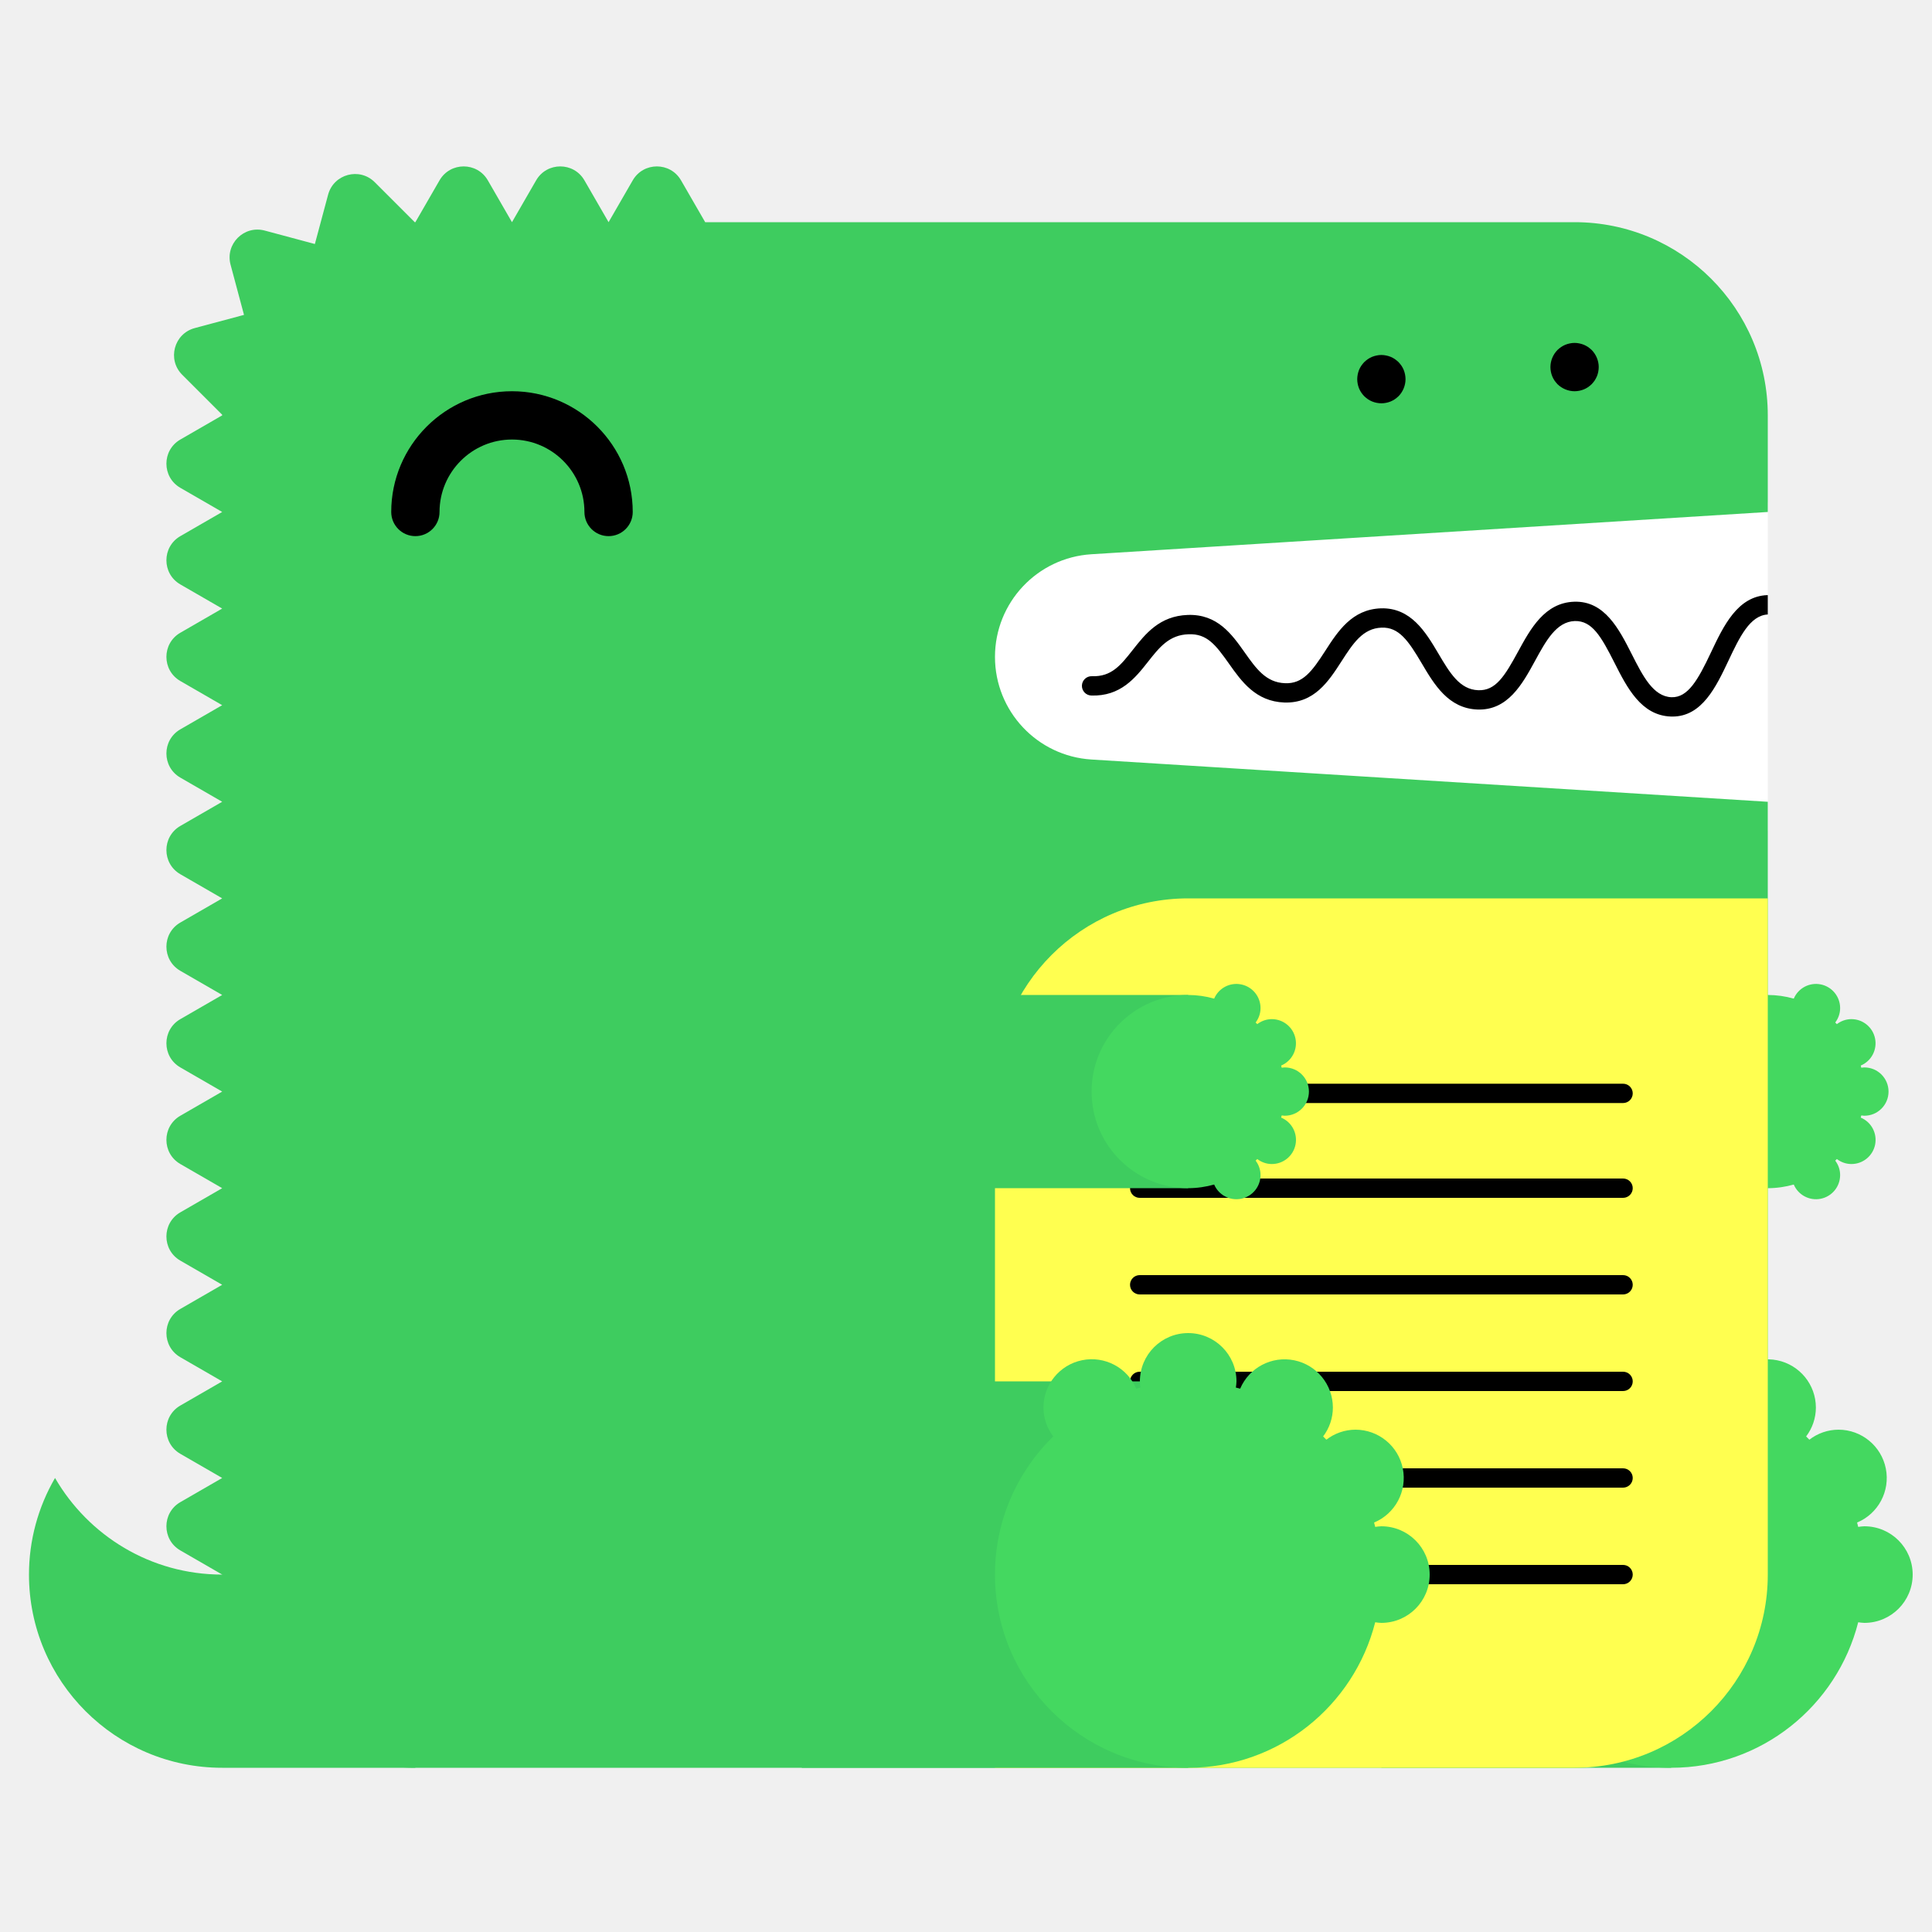
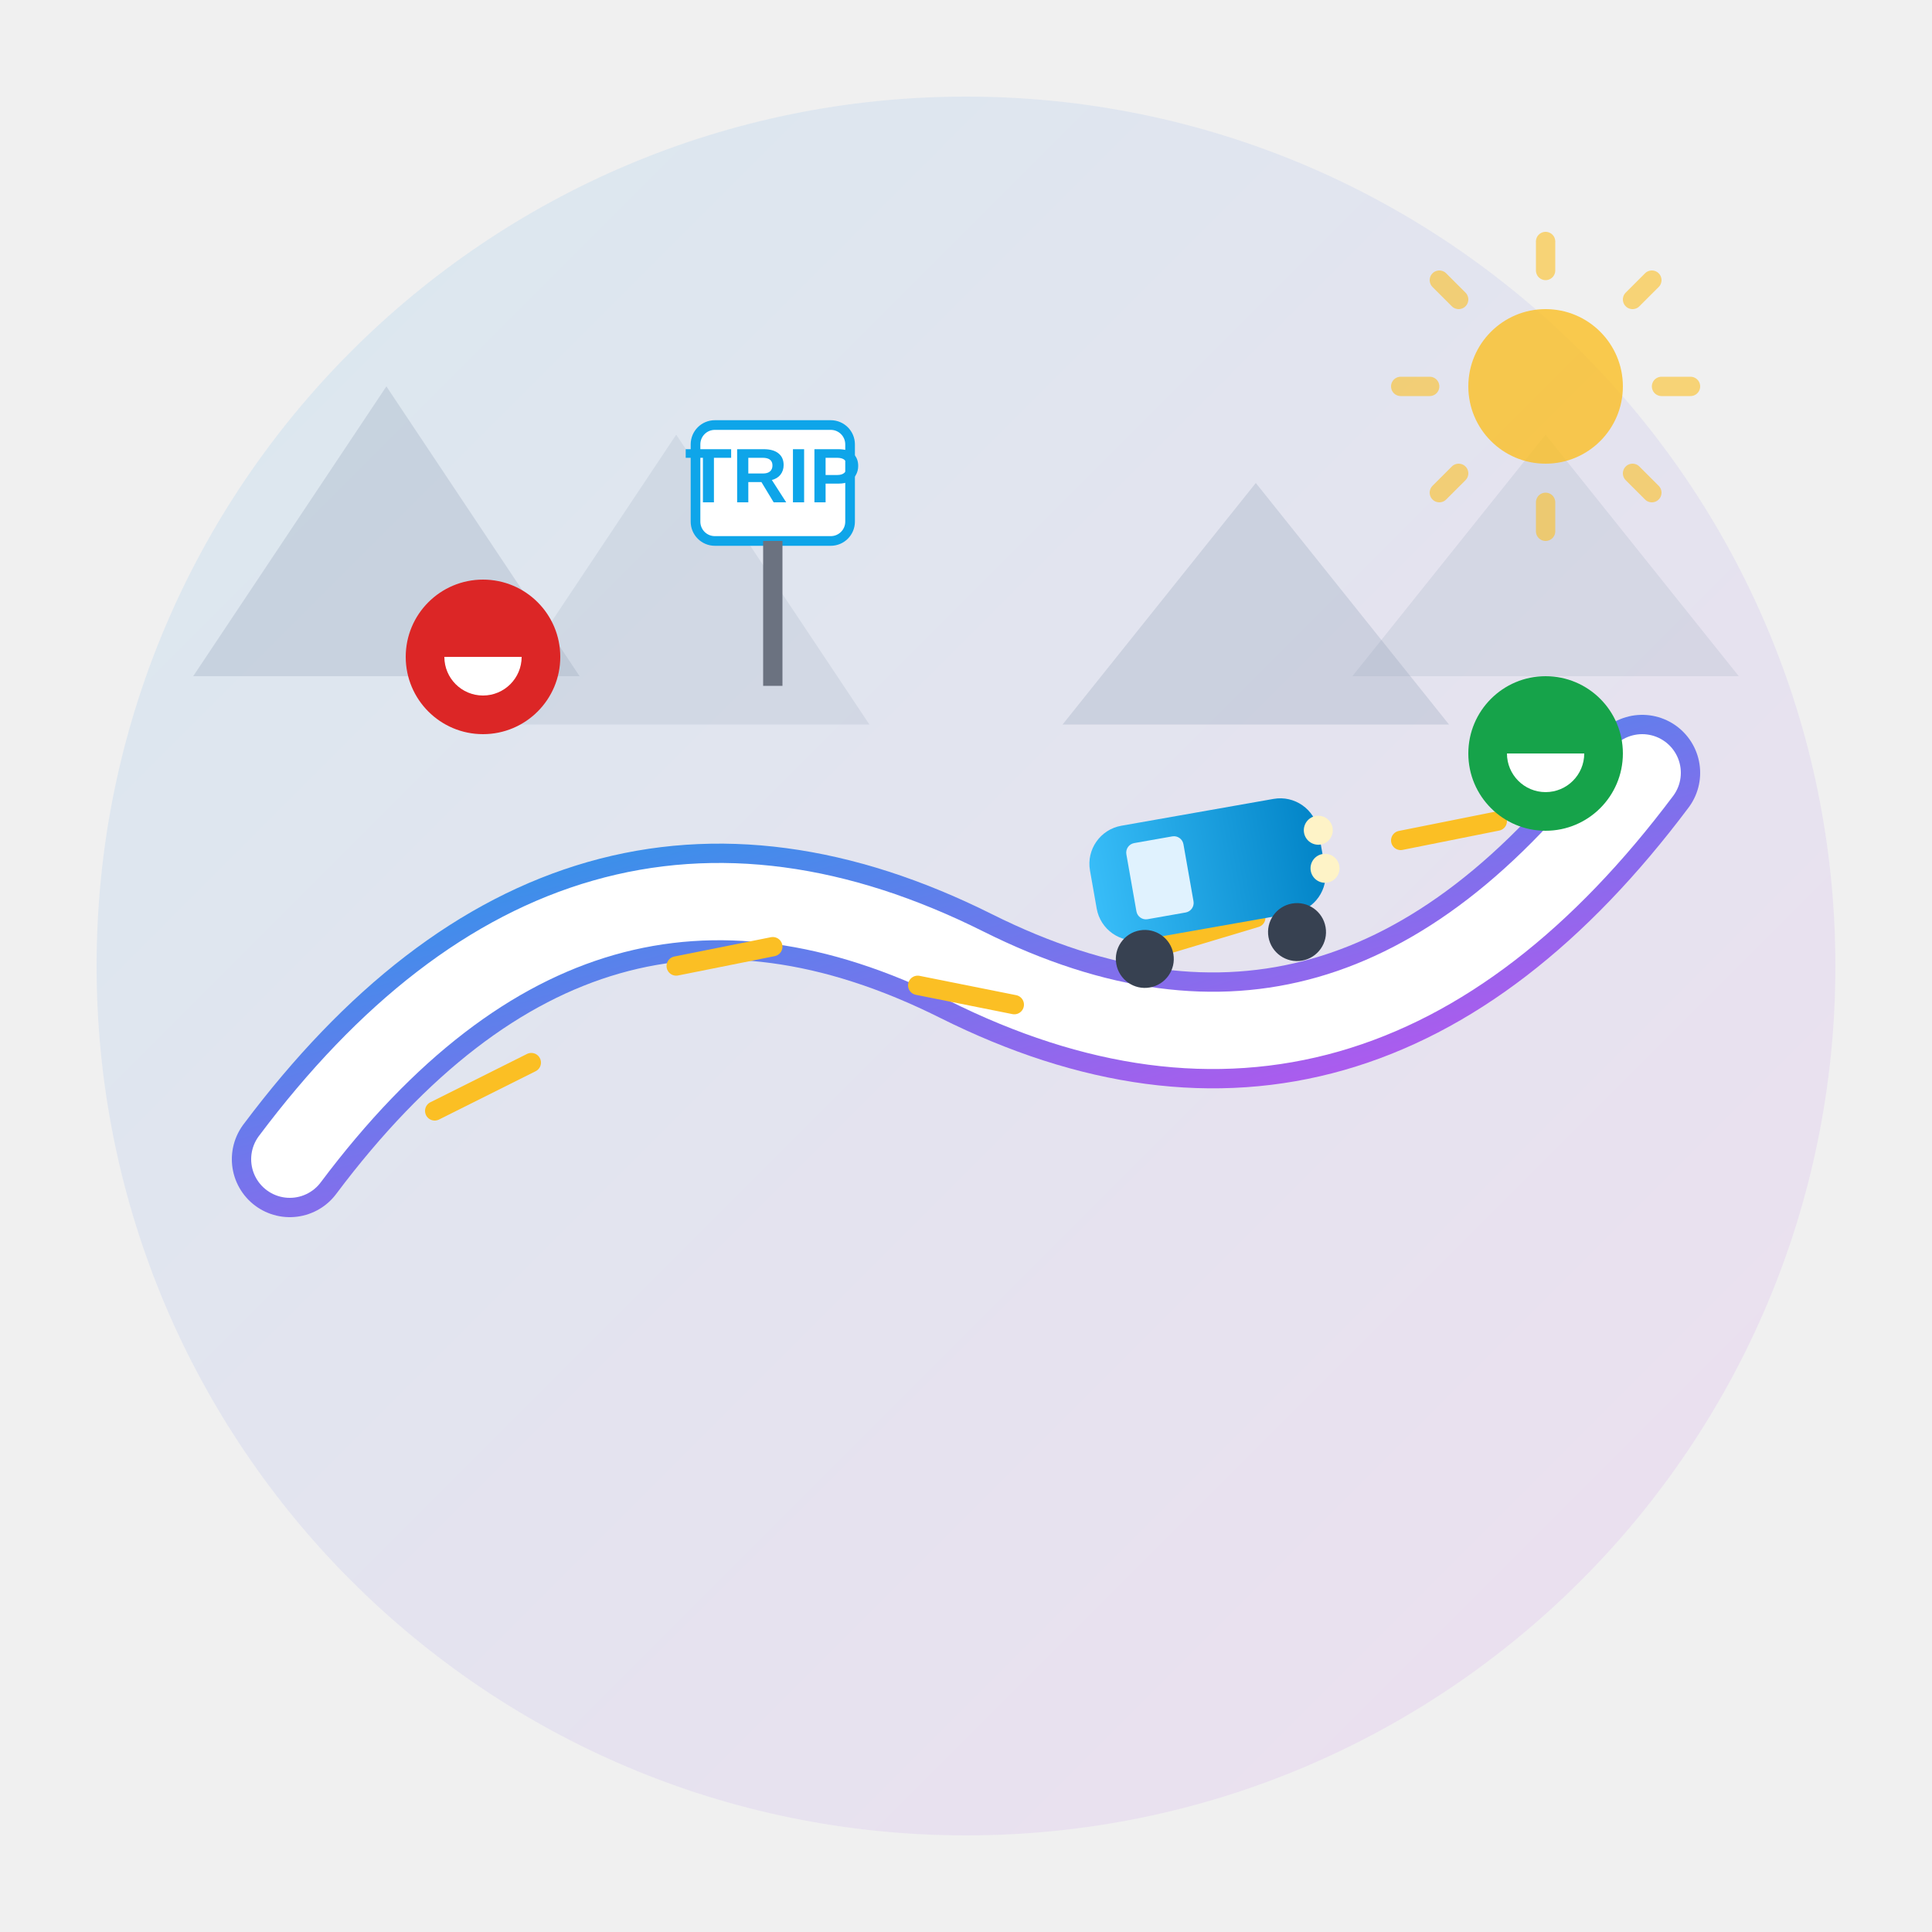
<svg xmlns="http://www.w3.org/2000/svg" width="200" height="200" viewBox="0 0 200 200">
-   <g fill="none" fill-rule="evenodd">
-     <path fill="#FFF" d="M99 52h84v34H99z" />
-     <path d="M23 163c-7.398 0-13.843-4.027-17.303-10A19.886 19.886 0 0 0 3 163c0 11.046 8.954 20 20 20h20v-20H23z" fill="#3ECC5F" />
-     <path d="M112.98 57.376L183 53V43c0-11.046-8.954-20-20-20H73l-2.5-4.33c-1.112-1.925-3.889-1.925-5 0L63 23l-2.5-4.33c-1.111-1.925-3.889-1.925-5 0L53 23l-2.5-4.33c-1.111-1.925-3.889-1.925-5 0L43 23c-.022 0-.042.003-.065.003l-4.142-4.141c-1.57-1.571-4.252-.853-4.828 1.294l-1.369 5.104-5.192-1.392c-2.148-.575-4.111 1.389-3.535 3.536l1.39 5.193-5.102 1.367c-2.148.576-2.867 3.259-1.296 4.83l4.142 4.142c0 .021-.003.042-.003.064l-4.33 2.5c-1.925 1.111-1.925 3.889 0 5L23 53l-4.33 2.5c-1.925 1.111-1.925 3.889 0 5L23 63l-4.33 2.5c-1.925 1.111-1.925 3.889 0 5L23 73l-4.33 2.5c-1.925 1.111-1.925 3.889 0 5L23 83l-4.33 2.5c-1.925 1.111-1.925 3.889 0 5L23 93l-4.33 2.5c-1.925 1.111-1.925 3.889 0 5L23 103l-4.33 2.5c-1.925 1.111-1.925 3.889 0 5L23 113l-4.33 2.5c-1.925 1.111-1.925 3.889 0 5L23 123l-4.33 2.5c-1.925 1.111-1.925 3.889 0 5L23 133l-4.33 2.5c-1.925 1.111-1.925 3.889 0 5L23 143l-4.33 2.5c-1.925 1.111-1.925 3.889 0 5L23 153l-4.33 2.5c-1.925 1.111-1.925 3.889 0 5L23 163c0 11.046 8.954 20 20 20h120c11.046 0 20-8.954 20-20V83l-70.02-4.376A10.645 10.645 0 0 1 103 68c0-5.621 4.37-10.273 9.98-10.624" fill="#3ECC5F" />
-     <path fill="#3ECC5F" d="M143 183h30v-40h-30z" />
-     <path d="M193 158c-.219 0-.428.037-.639.064-.038-.15-.074-.301-.116-.451A5 5 0 0 0 190.32 148a4.96 4.96 0 0 0-3.016 1.036 26.531 26.531 0 0 0-.335-.336 4.955 4.955 0 0 0 1.011-2.987 5 5 0 0 0-9.599-1.959c-.148-.042-.297-.077-.445-.115.027-.211.064-.42.064-.639a5 5 0 0 0-5-5 5 5 0 0 0-5 5c0 .219.037.428.064.639-.148.038-.297.073-.445.115a4.998 4.998 0 0 0-9.599 1.959c0 1.125.384 2.151 1.011 2.987-3.717 3.632-6.031 8.693-6.031 14.3 0 11.046 8.954 20 20 20 9.339 0 17.16-6.41 19.361-15.064.211.027.42.064.639.064a5 5 0 0 0 5-5 5 5 0 0 0-5-5" fill="#44D860" />
-     <path fill="#3ECC5F" d="M153 123h30v-20h-30z" />
-     <path d="M193 115.5a2.5 2.5 0 1 0 0-5c-.109 0-.214.019-.319.032-.02-.075-.037-.15-.058-.225a2.501 2.501 0 0 0-.963-4.807c-.569 0-1.088.197-1.508.518a6.653 6.653 0 0 0-.168-.168c.314-.417.506-.931.506-1.494a2.5 2.5 0 0 0-4.8-.979A9.987 9.987 0 0 0 183 103c-5.522 0-10 4.478-10 10s4.478 10 10 10c.934 0 1.833-.138 2.69-.377a2.5 2.5 0 0 0 4.8-.979c0-.563-.192-1.077-.506-1.494.057-.055.113-.111.168-.168.42.321.939.518 1.508.518a2.5 2.5 0 0 0 .963-4.807c.021-.074.038-.15.058-.225.105.013.21.032.319.032" fill="#44D860" />
-     <path d="M63 55.5a2.5 2.5 0 0 1-2.5-2.5c0-4.136-3.364-7.5-7.5-7.5s-7.5 3.364-7.5 7.5a2.5 2.5 0 1 1-5 0c0-6.893 5.607-12.5 12.5-12.5S65.5 46.107 65.5 53a2.5 2.5 0 0 1-2.5 2.5" fill="#000" />
-     <path d="M103 183h60c11.046 0 20-8.954 20-20V93h-60c-11.046 0-20 8.954-20 20v70z" fill="#FFFF50" />
-     <path d="M168.02 124h-50.04a1 1 0 1 1 0-2h50.04a1 1 0 1 1 0 2m0 20h-50.04a1 1 0 1 1 0-2h50.04a1 1 0 1 1 0 2m0 20h-50.04a1 1 0 1 1 0-2h50.04a1 1 0 1 1 0 2m0-49.814h-50.04a1 1 0 1 1 0-2h50.04a1 1 0 1 1 0 2m0 19.814h-50.04a1 1 0 1 1 0-2h50.04a1 1 0 1 1 0 2m0 20h-50.04a1 1 0 1 1 0-2h50.04a1 1 0 1 1 0 2M183 61.611c-.012 0-.022-.006-.034-.005-3.09.105-4.552 3.196-5.842 5.923-1.346 2.85-2.387 4.703-4.093 4.647-1.889-.068-2.969-2.202-4.113-4.46-1.314-2.594-2.814-5.536-5.963-5.426-3.046.104-4.513 2.794-5.807 5.167-1.377 2.528-2.314 4.065-4.121 3.994-1.927-.07-2.951-1.805-4.136-3.813-1.321-2.236-2.848-4.75-5.936-4.664-2.994.103-4.465 2.385-5.763 4.4-1.373 2.13-2.335 3.428-4.165 3.351-1.973-.07-2.992-1.51-4.171-3.177-1.324-1.873-2.816-3.993-5.895-3.89-2.928.1-4.399 1.97-5.696 3.618-1.232 1.564-2.194 2.802-4.229 2.724a1 1 0 0 0-.072 2c3.017.101 4.545-1.8 5.872-3.487 1.177-1.496 2.193-2.787 4.193-2.855 1.926-.082 2.829 1.115 4.195 3.045 1.297 1.834 2.769 3.914 5.731 4.021 3.103.104 4.596-2.215 5.918-4.267 1.182-1.834 2.202-3.417 4.15-3.484 1.793-.067 2.769 1.35 4.145 3.681 1.297 2.197 2.766 4.686 5.787 4.796 3.125.108 4.634-2.62 5.949-5.035 1.139-2.088 2.214-4.06 4.119-4.126 1.793-.042 2.728 1.595 4.111 4.33 1.292 2.553 2.757 5.445 5.825 5.556l.169.003c3.064 0 4.518-3.075 5.805-5.794 1.139-2.41 2.217-4.68 4.067-4.773v-2z" fill="#000" />
-     <path fill="#3ECC5F" d="M83 183h40v-40H83z" />
-     <path d="M143 158c-.219 0-.428.037-.639.064-.038-.15-.074-.301-.116-.451A5 5 0 0 0 140.32 148a4.96 4.96 0 0 0-3.016 1.036 26.531 26.531 0 0 0-.335-.336 4.955 4.955 0 0 0 1.011-2.987 5 5 0 0 0-9.599-1.959c-.148-.042-.297-.077-.445-.115.027-.211.064-.42.064-.639a5 5 0 0 0-5-5 5 5 0 0 0-5 5c0 .219.037.428.064.639-.148.038-.297.073-.445.115a4.998 4.998 0 0 0-9.599 1.959c0 1.125.384 2.151 1.011 2.987-3.717 3.632-6.031 8.693-6.031 14.3 0 11.046 8.954 20 20 20 9.339 0 17.16-6.41 19.361-15.064.211.027.42.064.639.064a5 5 0 0 0 5-5 5 5 0 0 0-5-5" fill="#44D860" />
-     <path fill="#3ECC5F" d="M83 123h40v-20H83z" />
-     <path d="M133 115.5a2.5 2.5 0 1 0 0-5c-.109 0-.214.019-.319.032-.02-.075-.037-.15-.058-.225a2.501 2.501 0 0 0-.963-4.807c-.569 0-1.088.197-1.508.518a6.653 6.653 0 0 0-.168-.168c.314-.417.506-.931.506-1.494a2.5 2.5 0 0 0-4.8-.979A9.987 9.987 0 0 0 123 103c-5.522 0-10 4.478-10 10s4.478 10 10 10c.934 0 1.833-.138 2.69-.377a2.5 2.5 0 0 0 4.8-.979c0-.563-.192-1.077-.506-1.494.057-.055.113-.111.168-.168.42.321.939.518 1.508.518a2.5 2.5 0 0 0 .963-4.807c.021-.074.038-.15.058-.225.105.013.21.032.319.032" fill="#44D860" />
-     <path d="M143 41.75c-.16 0-.33-.02-.49-.05a2.52 2.52 0 0 1-.47-.14c-.15-.06-.29-.14-.431-.23-.13-.09-.259-.2-.38-.31-.109-.12-.219-.24-.309-.38s-.17-.28-.231-.43a2.619 2.619 0 0 1-.189-.96c0-.16.02-.33.05-.49.03-.16.08-.31.139-.47.061-.15.141-.29.231-.43.09-.13.2-.26.309-.38.121-.11.25-.22.38-.31.141-.09.281-.17.431-.23.149-.06.31-.11.47-.14.32-.07.65-.07.98 0 .159.03.32.08.47.14.149.06.29.14.43.23.13.09.259.2.38.31.11.12.22.25.31.38.09.14.17.28.23.43.06.16.11.31.14.47.029.16.05.33.05.49 0 .66-.271 1.31-.73 1.77-.121.11-.25.22-.38.31-.14.09-.281.17-.43.23a2.565 2.565 0 0 1-.96.19m20-1.25c-.66 0-1.3-.27-1.771-.73a3.802 3.802 0 0 1-.309-.38c-.09-.14-.17-.28-.231-.43a2.619 2.619 0 0 1-.189-.96c0-.66.27-1.3.729-1.77.121-.11.25-.22.38-.31.141-.09.281-.17.431-.23.149-.06.31-.11.47-.14.32-.07.66-.07.98 0 .159.03.32.08.47.14.149.06.29.14.43.23.13.09.259.2.38.31.459.47.73 1.11.73 1.77 0 .16-.021.33-.05.49-.03.16-.08.32-.14.47-.07.15-.14.29-.23.43-.09.13-.2.26-.31.38-.121.11-.25.22-.38.31-.14.09-.281.17-.43.23a2.565 2.565 0 0 1-.96.19" fill="#000" />
+   <defs>
+     <linearGradient id="roadGradient" x1="0%" y1="0%" x2="100%" y2="100%">
+       <stop offset="0%" style="stop-color:#0ea5e9;stop-opacity:1" />
+       <stop offset="100%" style="stop-color:#d946ef;stop-opacity:1" />
+     </linearGradient>
+     <linearGradient id="carGradient" x1="0%" y1="0%" x2="100%" y2="0%">
+       <stop offset="0%" style="stop-color:#38bdf8;stop-opacity:1" />
+       <stop offset="100%" style="stop-color:#0284c7;stop-opacity:1" />
+     </linearGradient>
+   </defs>
+   <circle cx="100" cy="100" r="90" fill="url(#roadGradient)" opacity="0.1" />
+   <path d="M 30 120 Q 60 80, 100 100 T 170 80" stroke="url(#roadGradient)" stroke-width="12" fill="none" stroke-linecap="round" />
+   <path d="M 30 120 Q 60 80, 100 100 T 170 80" stroke="#ffffff" stroke-width="8" fill="none" stroke-linecap="round" />
+   <path d="M 45 115 L 55 110" stroke="#fbbf24" stroke-width="2" stroke-linecap="round" />
+   <path d="M 70 100 L 80 98" stroke="#fbbf24" stroke-width="2" stroke-linecap="round" />
+   <path d="M 95 102 L 105 104" stroke="#fbbf24" stroke-width="2" stroke-linecap="round" />
+   <path d="M 120 98 L 130 95" stroke="#fbbf24" stroke-width="2" stroke-linecap="round" />
+   <path d="M 145 87 L 155 85" stroke="#fbbf24" stroke-width="2" stroke-linecap="round" />
+   <g transform="translate(125, 90) rotate(-10)">
+     <rect x="-12" y="-6" width="24" height="12" rx="4" fill="url(#carGradient)" />
+     <rect x="-8" y="-4" width="6" height="8" rx="1" fill="#e0f2fe" />
+     <circle cx="-8" cy="8" r="3" fill="#374151" />
+     <circle cx="8" cy="8" r="3" fill="#374151" />
+     <circle cx="12" cy="-2" r="1.5" fill="#fef3c7" />
+     <circle cx="12" cy="2" r="1.5" fill="#fef3c7" />
+   </g>
+   <path d="M 20 70 L 40 40 L 60 70 Z" fill="#94a3b8" opacity="0.3" />
+   <path d="M 50 75 L 70 45 L 90 75 Z" fill="#94a3b8" opacity="0.2" />
+   <path d="M 110 75 L 130 50 L 150 75 Z" fill="#94a3b8" opacity="0.3" />
+   <path d="M 140 70 L 160 45 L 180 70 Z" fill="#94a3b8" opacity="0.2" />
+   <g transform="translate(50, 60)">
+     <circle cx="0" cy="8" r="8" fill="#dc2626" />
+     <circle cx="0" cy="8" r="4" fill="#ffffff" />
+     <path d="M 0 0 L -6 8 L 6 8 Z" fill="#dc2626" />
+   </g>
+   <g transform="translate(160, 70)">
+     <circle cx="0" cy="8" r="8" fill="#16a34a" />
+     <circle cx="0" cy="8" r="4" fill="#ffffff" />
+     <path d="M 0 0 L -6 8 L 6 8 Z" fill="#16a34a" />
+   </g>
+   <g transform="translate(80, 50)">
+     <rect x="-8" y="-6" width="16" height="12" rx="2" fill="#ffffff" stroke="#0ea5e9" stroke-width="1" />
+     <text x="0" y="2" text-anchor="middle" font-family="Arial" font-size="8" fill="#0ea5e9" font-weight="bold">TRIP</text>
+     <rect x="-1" y="6" width="2" height="15" fill="#6b7280" />
+   </g>
+   <circle cx="160" cy="40" r="8" fill="#fbbf24" opacity="0.8" />
+   <g transform="translate(160, 40)" opacity="0.6">
+     <line x1="-15" y1="0" x2="-12" y2="0" stroke="#fbbf24" stroke-width="2" stroke-linecap="round" />
+     <line x1="12" y1="0" x2="15" y2="0" stroke="#fbbf24" stroke-width="2" stroke-linecap="round" />
+     <line x1="0" y1="-15" x2="0" y2="-12" stroke="#fbbf24" stroke-width="2" stroke-linecap="round" />
+     <line x1="0" y1="12" x2="0" y2="15" stroke="#fbbf24" stroke-width="2" stroke-linecap="round" />
+     <line x1="-11" y1="-11" x2="-9" y2="-9" stroke="#fbbf24" stroke-width="2" stroke-linecap="round" />
+     <line x1="9" y1="9" x2="11" y2="11" stroke="#fbbf24" stroke-width="2" stroke-linecap="round" />
+     <line x1="11" y1="-11" x2="9" y2="-9" stroke="#fbbf24" stroke-width="2" stroke-linecap="round" />
+     <line x1="-9" y1="9" x2="-11" y2="11" stroke="#fbbf24" stroke-width="2" stroke-linecap="round" />
  </g>
</svg>
